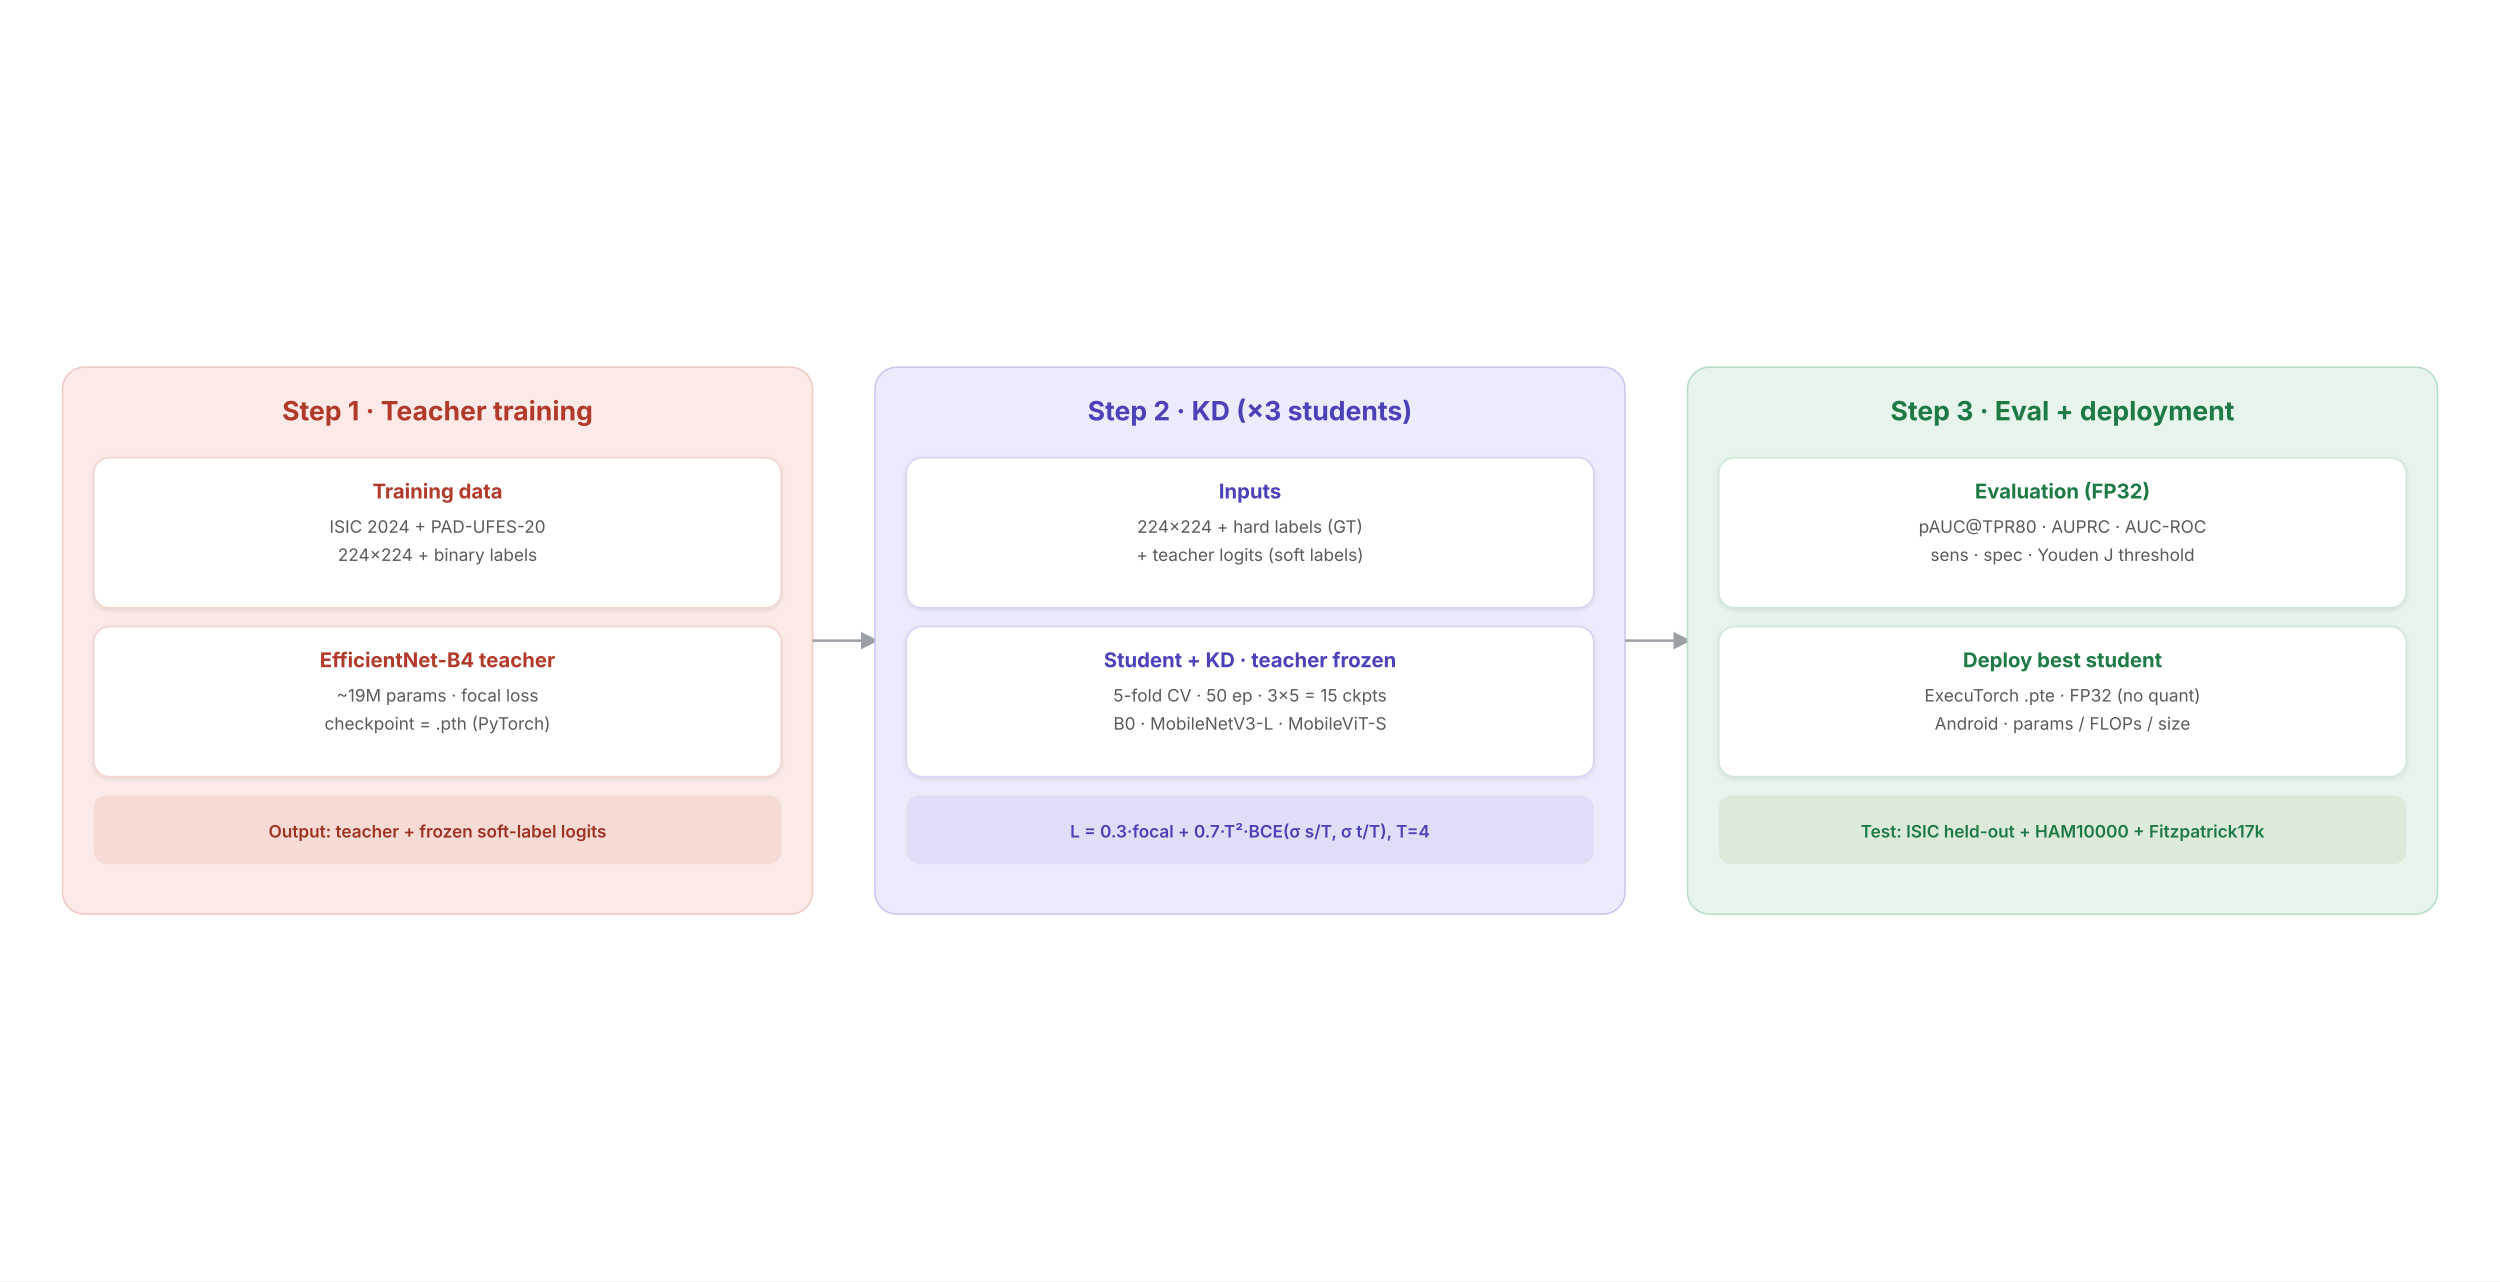
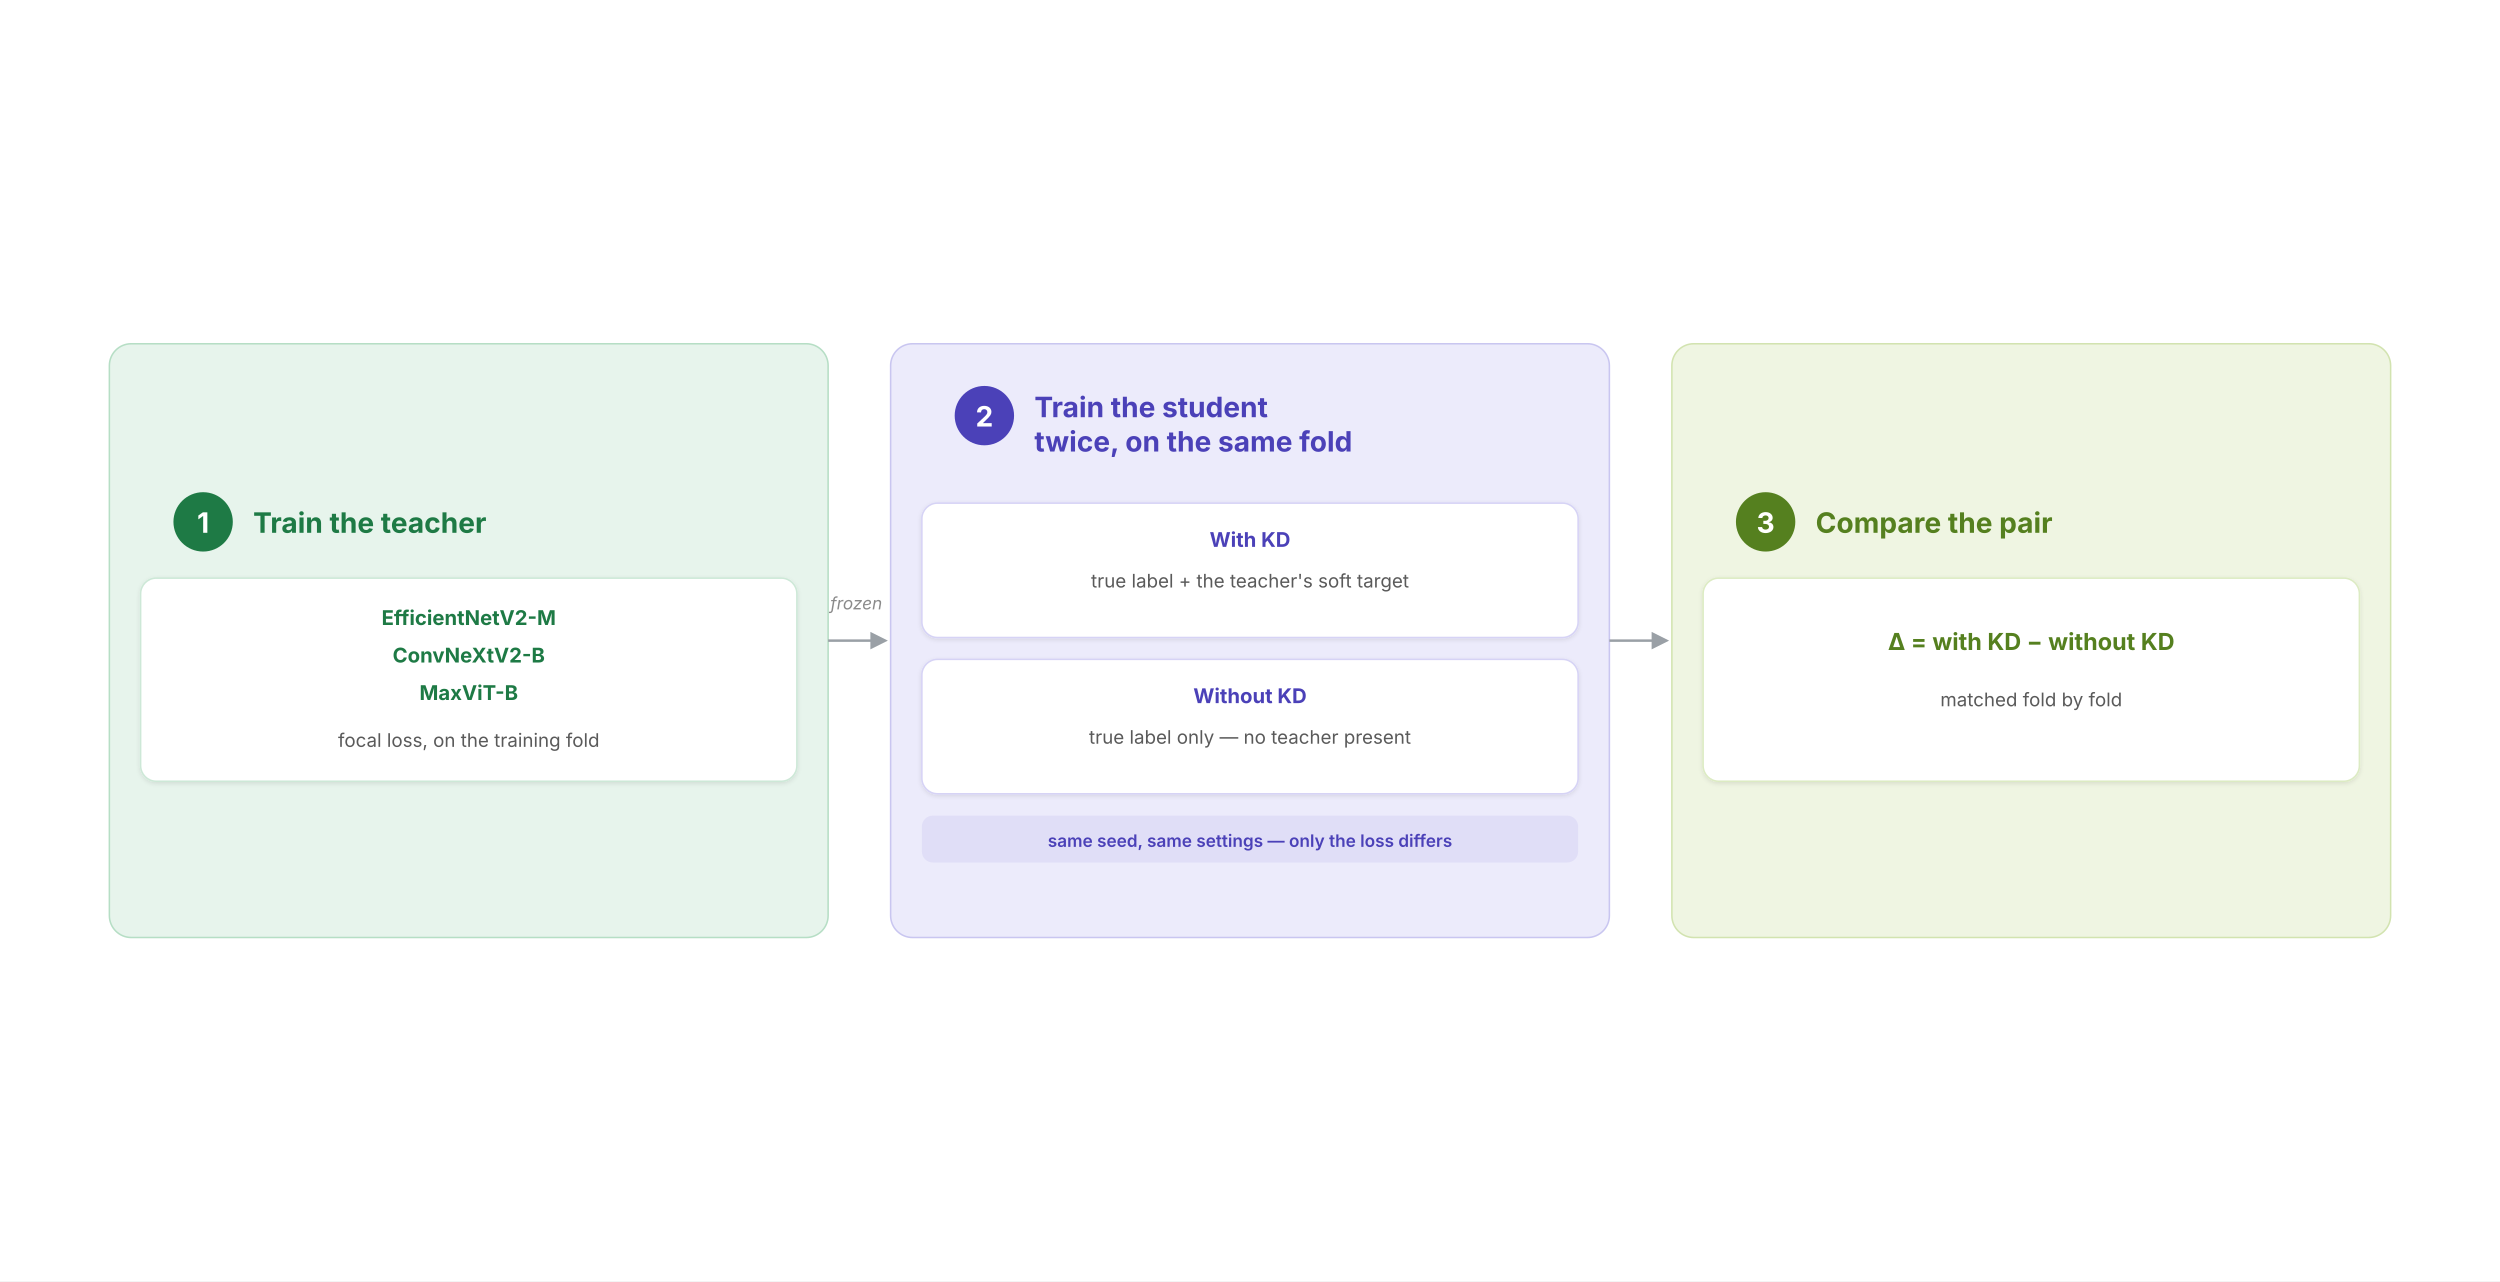
<svg xmlns="http://www.w3.org/2000/svg" width="1600" height="820" viewBox="0 0 1600 820" font-family="-apple-system, BlinkMacSystemFont, 'Segoe UI', Inter, Helvetica, Arial, sans-serif">
  <defs>
    <marker id="arrow" viewBox="0 0 10 10" refX="8" refY="5" markerWidth="7" markerHeight="7" orient="auto-start-reverse">
      <path d="M0,0 L10,5 L0,10 z" fill="#9AA0A6" />
    </marker>
    <filter id="cardShadow" x="-6%" y="-6%" width="112%" height="118%">
      <feDropShadow dx="0" dy="1" stdDeviation="1.5" flood-color="#1a1a1a" flood-opacity="0.10" />
    </filter>
  </defs>
-   <rect x="0" y="0" width="1600" height="820" fill="#FFFFFF" />
-   <rect x="40" y="235" width="480" height="350" rx="14" fill="#FBEAE7" stroke="#F0C9C1" />
-   <text x="280" y="269" text-anchor="middle" font-size="17" font-weight="700" fill="#B23A2A">Step 1 · Teacher training</text>
-   <rect x="60" y="293" width="440" height="96" rx="10" fill="#FFFFFF" stroke="#F3D3CC" filter="url(#cardShadow)" />
-   <text x="280" y="319" text-anchor="middle" font-size="13" font-weight="700" fill="#B23A2A">Training data</text>
-   <text x="280" y="341" text-anchor="middle" font-size="11" fill="#5A5A5A">ISIC 2024 + PAD-UFES-20</text>
-   <text x="280" y="359" text-anchor="middle" font-size="11" fill="#5A5A5A">224×224 + binary labels</text>
-   <rect x="60" y="401" width="440" height="96" rx="10" fill="#FFFFFF" stroke="#F3D3CC" filter="url(#cardShadow)" />
-   <text x="280" y="427" text-anchor="middle" font-size="13" font-weight="700" fill="#B23A2A">EfficientNet-B4 teacher</text>
-   <text x="280" y="449" text-anchor="middle" font-size="11" fill="#5A5A5A">~19M params · focal loss</text>
-   <text x="280" y="467" text-anchor="middle" font-size="11" fill="#5A5A5A">checkpoint = .pth (PyTorch)</text>
-   <rect x="60" y="509" width="440" height="44" rx="8" fill="#F6DBD5" />
-   <text x="280" y="536" text-anchor="middle" font-size="11" font-weight="600" fill="#9E3324">Output: teacher + frozen soft-label logits</text>
-   <line x1="520" y1="410" x2="560" y2="410" stroke="#9AA0A6" stroke-width="1.6" marker-end="url(#arrow)" />
-   <rect x="560" y="235" width="480" height="350" rx="14" fill="#ECEBFB" stroke="#C9C6F0" />
-   <text x="800" y="269" text-anchor="middle" font-size="17" font-weight="700" fill="#4B41B8">Step 2 · KD (×3 students)</text>
-   <rect x="580" y="293" width="440" height="96" rx="10" fill="#FFFFFF" stroke="#D6D3F5" filter="url(#cardShadow)" />
-   <text x="800" y="319" text-anchor="middle" font-size="13" font-weight="700" fill="#4B41B8">Inputs</text>
-   <text x="800" y="341" text-anchor="middle" font-size="11" fill="#5A5A5A">224×224 + hard labels (GT)</text>
-   <text x="800" y="359" text-anchor="middle" font-size="11" fill="#5A5A5A">+ teacher logits (soft labels)</text>
-   <rect x="580" y="401" width="440" height="96" rx="10" fill="#FFFFFF" stroke="#D6D3F5" filter="url(#cardShadow)" />
-   <text x="800" y="427" text-anchor="middle" font-size="13" font-weight="700" fill="#4B41B8">Student + KD · teacher frozen</text>
-   <text x="800" y="449" text-anchor="middle" font-size="11" fill="#5A5A5A">5-fold CV · 50 ep · 3×5 = 15 ckpts</text>
-   <text x="800" y="467" text-anchor="middle" font-size="11" fill="#5A5A5A">B0 · MobileNetV3-L · MobileViT-S</text>
-   <rect x="580" y="509" width="440" height="44" rx="8" fill="#E0DEF7" />
-   <text x="800" y="536" text-anchor="middle" font-size="11" font-weight="600" fill="#4B41B8">L = 0.3·focal + 0.7·T²·BCE(σ s/T, σ t/T), T=4</text>
-   <line x1="1040" y1="410" x2="1080" y2="410" stroke="#9AA0A6" stroke-width="1.6" marker-end="url(#arrow)" />
-   <rect x="1080" y="235" width="480" height="350" rx="14" fill="#E7F4EC" stroke="#B6DEC5" />
-   <text x="1320" y="269" text-anchor="middle" font-size="17" font-weight="700" fill="#1E7A45">Step 3 · Eval + deployment</text>
-   <rect x="1100" y="293" width="440" height="96" rx="10" fill="#FFFFFF" stroke="#CDE8D7" filter="url(#cardShadow)" />
-   <text x="1320" y="319" text-anchor="middle" font-size="13" font-weight="700" fill="#1E7A45">Evaluation (FP32)</text>
-   <text x="1320" y="341" text-anchor="middle" font-size="11" fill="#5A5A5A">pAUC@TPR80 · AUPRC · AUC-ROC</text>
-   <text x="1320" y="359" text-anchor="middle" font-size="11" fill="#5A5A5A">sens · spec · Youden J threshold</text>
-   <rect x="1100" y="401" width="440" height="96" rx="10" fill="#FFFFFF" stroke="#CDE8D7" filter="url(#cardShadow)" />
-   <text x="1320" y="427" text-anchor="middle" font-size="13" font-weight="700" fill="#1E7A45">Deploy best student</text>
-   <text x="1320" y="449" text-anchor="middle" font-size="11" fill="#5A5A5A">ExecuTorch .pte · FP32 (no quant)</text>
-   <text x="1320" y="467" text-anchor="middle" font-size="11" fill="#5A5A5A">Android · params / FLOPs / size</text>
-   <rect x="1100" y="509" width="440" height="44" rx="8" fill="#DCEBD9" />
-   <text x="1320" y="536" text-anchor="middle" font-size="11" font-weight="600" fill="#1E7A45">Test: ISIC held-out + HAM10000 + Fitzpatrick17k</text>
+   <rect width="1600" height="820" fill="#FFFFFF" />
+   <rect x="70" y="220" width="460" height="380" rx="14" fill="#E7F4EC" stroke="#B6DEC5" />
+   <circle cx="130" cy="334" r="19" fill="#1E7A45" />
+   <text x="130" y="341" text-anchor="middle" font-size="18" font-weight="700" fill="#FFFFFF">1</text>
+   <text x="162" y="341" font-size="18" font-weight="700" fill="#1E7A45">Train the teacher</text>
+   <rect x="90" y="370" width="420" height="130" rx="10" fill="#FFFFFF" stroke="#CDE8D7" filter="url(#cardShadow)" />
+   <text x="300" y="400" text-anchor="middle" font-size="13" font-weight="700" fill="#1E7A45">EfficientNetV2-M</text>
+   <text x="300" y="424" text-anchor="middle" font-size="13" font-weight="700" fill="#1E7A45">ConvNeXtV2-B</text>
+   <text x="300" y="448" text-anchor="middle" font-size="13" font-weight="700" fill="#1E7A45">MaxViT-B</text>
+   <text x="300" y="478" text-anchor="middle" font-size="12" fill="#5A5A5A">focal loss, on the training fold</text>
+   <line x1="530" y1="410" x2="566" y2="410" stroke="#9AA0A6" stroke-width="1.6" marker-end="url(#arrow)" />
+   <text x="548" y="390" text-anchor="middle" font-size="11" font-style="italic" fill="#8A8A8A">frozen</text>
+   <rect x="570" y="220" width="460" height="380" rx="14" fill="#ECEBFB" stroke="#C9C6F0" />
+   <circle cx="630" cy="266" r="19" fill="#4B41B8" />
+   <text x="630" y="273" text-anchor="middle" font-size="18" font-weight="700" fill="#FFFFFF">2</text>
+   <text x="662" y="267" font-size="18" font-weight="700" fill="#4B41B8">Train the student</text>
+   <text x="662" y="289" font-size="18" font-weight="700" fill="#4B41B8">twice, on the same fold</text>
+   <rect x="590" y="322" width="420" height="86" rx="10" fill="#FFFFFF" stroke="#D6D3F5" filter="url(#cardShadow)" />
+   <text x="800" y="350" text-anchor="middle" font-size="13" font-weight="700" fill="#4B41B8">With KD</text>
+   <text x="800" y="376" text-anchor="middle" font-size="12" fill="#5A5A5A">true label + the teacher's soft target</text>
+   <rect x="590" y="422" width="420" height="86" rx="10" fill="#FFFFFF" stroke="#D6D3F5" filter="url(#cardShadow)" />
+   <text x="800" y="450" text-anchor="middle" font-size="13" font-weight="700" fill="#4B41B8">Without KD</text>
+   <text x="800" y="476" text-anchor="middle" font-size="12" fill="#5A5A5A">true label only — no teacher present</text>
+   <rect x="590" y="522" width="420" height="30" rx="7" fill="#E0DEF7" />
+   <text x="800" y="542" text-anchor="middle" font-size="11" font-weight="600" fill="#4B41B8">same seed, same settings — only the loss differs</text>
+   <line x1="1030" y1="410" x2="1066" y2="410" stroke="#9AA0A6" stroke-width="1.6" marker-end="url(#arrow)" />
+   <rect x="1070" y="220" width="460" height="380" rx="14" fill="#EFF5E2" stroke="#D2E3B0" />
+   <circle cx="1130" cy="334" r="19" fill="#55801F" />
+   <text x="1130" y="341" text-anchor="middle" font-size="18" font-weight="700" fill="#FFFFFF">3</text>
+   <text x="1162" y="341" font-size="18" font-weight="700" fill="#55801F">Compare the pair</text>
+   <rect x="1090" y="370" width="420" height="130" rx="10" fill="#FFFFFF" stroke="#DCEBC3" filter="url(#cardShadow)" />
+   <text x="1300" y="416" text-anchor="middle" font-size="15" font-weight="700" fill="#55801F">Δ  =  with KD  −  without KD</text>
+   <text x="1300" y="452" text-anchor="middle" font-size="12" fill="#5A5A5A">matched fold by fold</text>
</svg>
